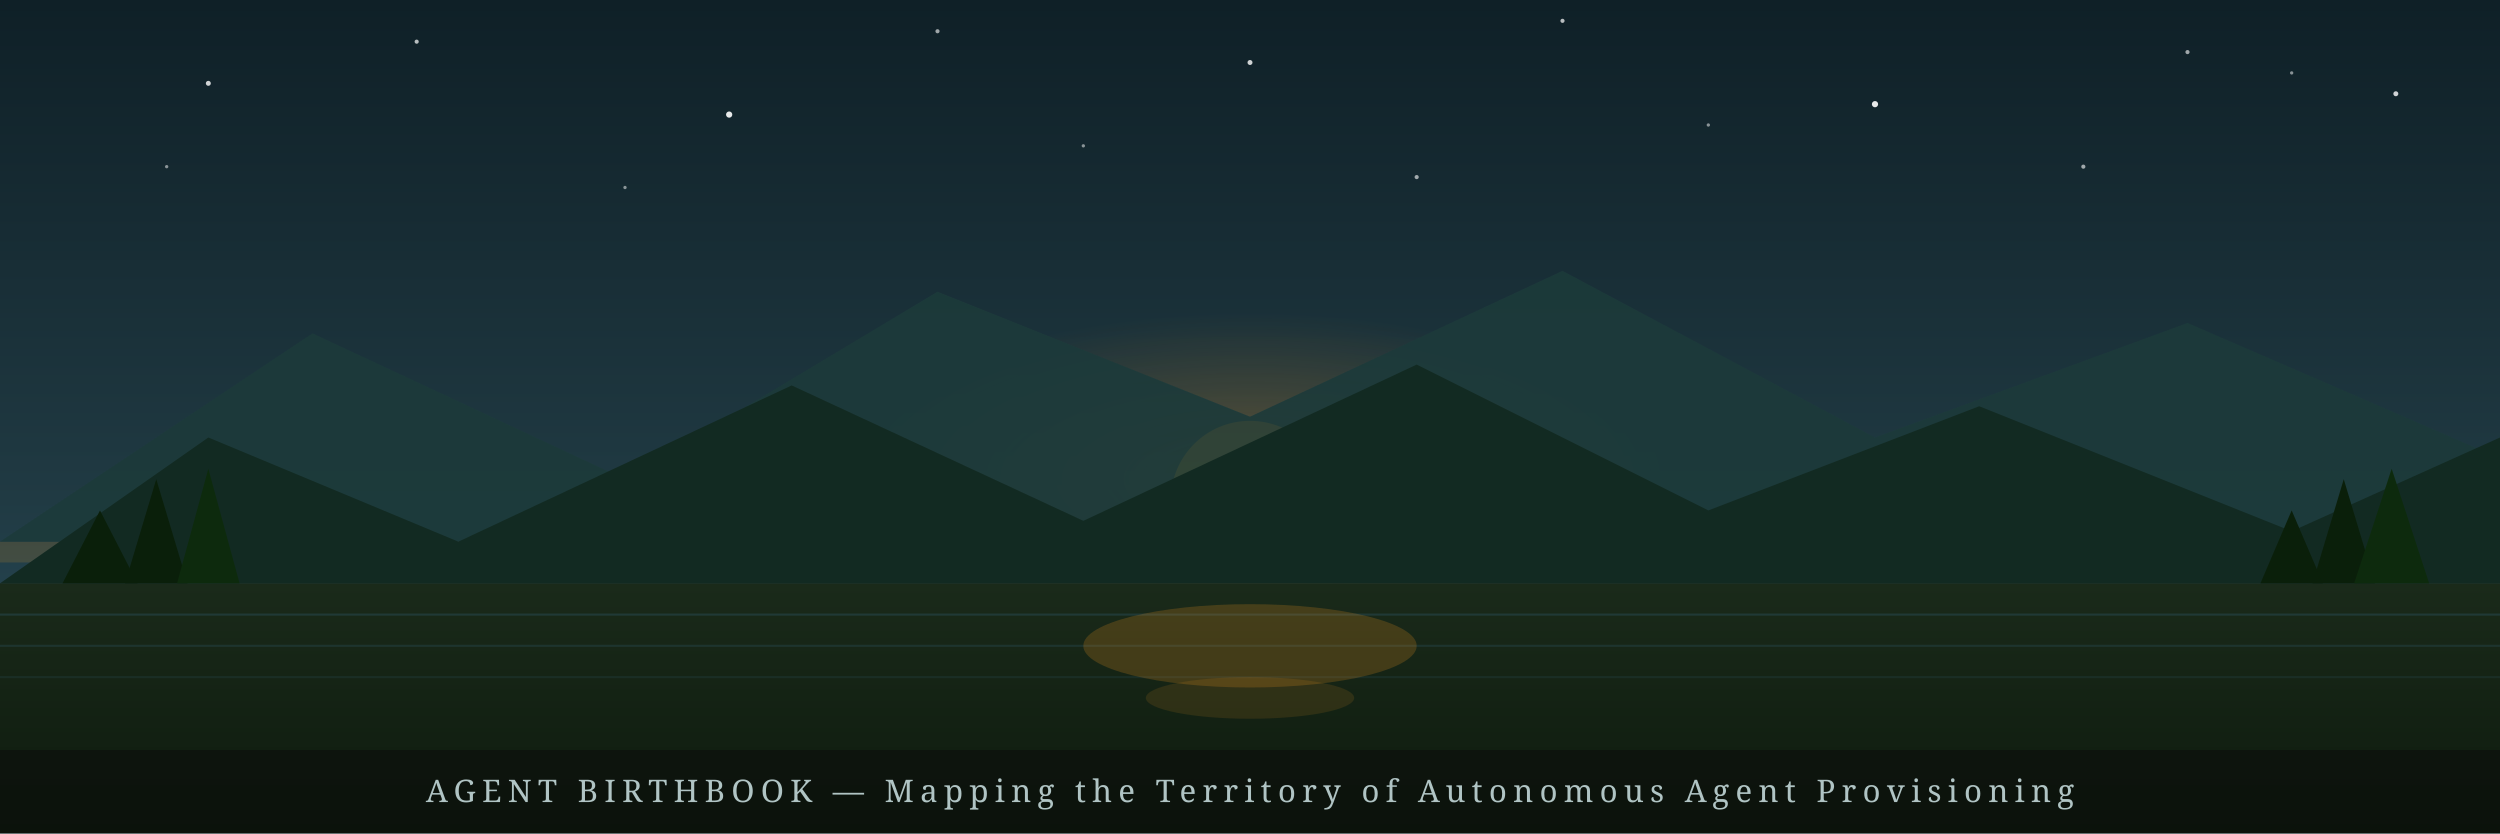
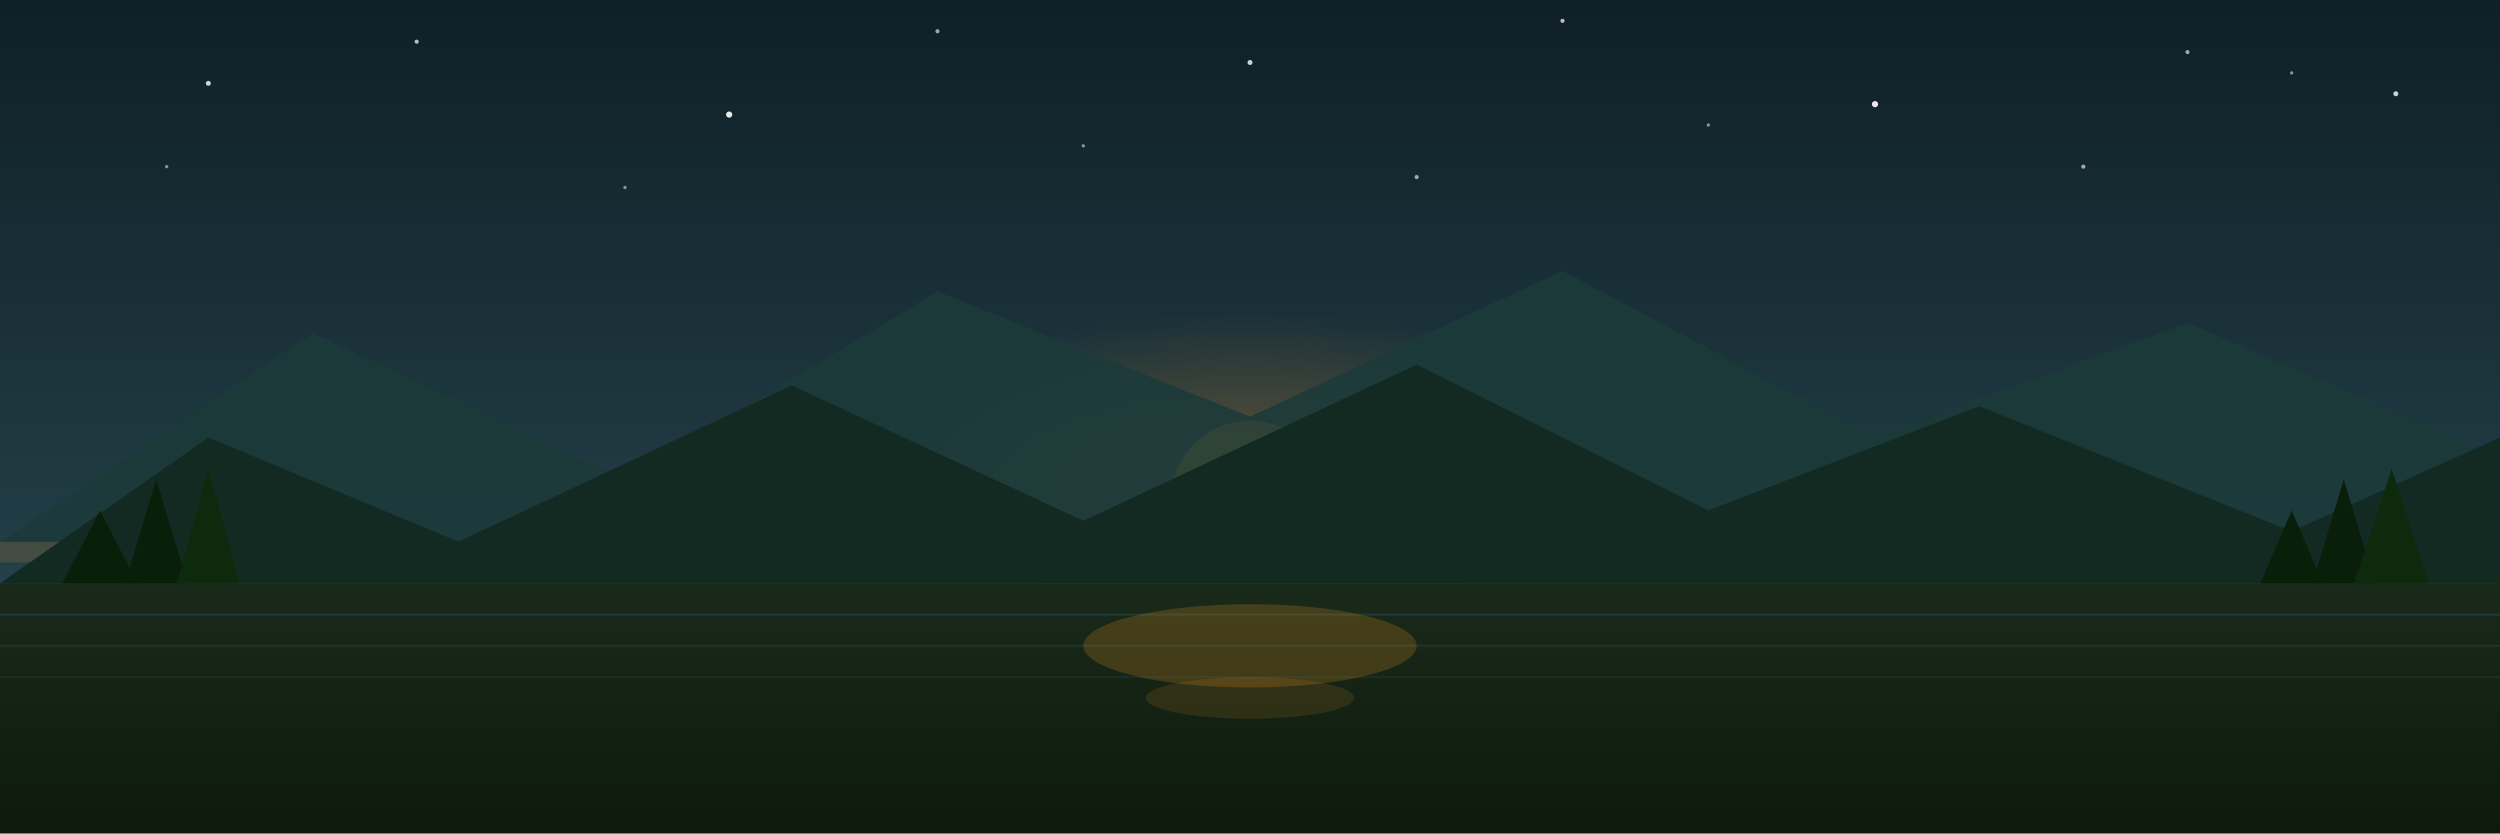
<svg xmlns="http://www.w3.org/2000/svg" viewBox="0 0 1200 400" width="1200" height="400">
  <defs>
    <linearGradient id="sky" x1="0" y1="0" x2="0" y2="1">
      <stop offset="0%" stop-color="#0f2027" />
      <stop offset="60%" stop-color="#203a43" />
      <stop offset="100%" stop-color="#2c5364" />
    </linearGradient>
    <linearGradient id="ground" x1="0" y1="0" x2="0" y2="1">
      <stop offset="0%" stop-color="#1a2a1a" />
      <stop offset="100%" stop-color="#0d1a0d" />
    </linearGradient>
    <linearGradient id="sun" x1="0" y1="0" x2="0" y2="1">
      <stop offset="0%" stop-color="#f7971e" />
      <stop offset="100%" stop-color="#ffd200" />
    </linearGradient>
    <radialGradient id="glow" cx="50%" cy="50%" r="50%">
      <stop offset="0%" stop-color="#f7971e" stop-opacity="0.3" />
      <stop offset="100%" stop-color="#f7971e" stop-opacity="0" />
    </radialGradient>
  </defs>
  <rect width="1200" height="400" fill="url(#sky)" />
  <circle cx="100" cy="40" r="1.2" fill="white" opacity="0.8" />
  <circle cx="200" cy="20" r="1" fill="white" opacity="0.7" />
  <circle cx="350" cy="55" r="1.5" fill="white" opacity="0.9" />
  <circle cx="450" cy="15" r="1" fill="white" opacity="0.6" />
  <circle cx="600" cy="30" r="1.2" fill="white" opacity="0.8" />
  <circle cx="750" cy="10" r="1" fill="white" opacity="0.7" />
  <circle cx="900" cy="50" r="1.5" fill="white" opacity="0.9" />
  <circle cx="1050" cy="25" r="1" fill="white" opacity="0.6" />
  <circle cx="1150" cy="45" r="1.2" fill="white" opacity="0.8" />
  <circle cx="80" cy="80" r="0.8" fill="white" opacity="0.5" />
  <circle cx="300" cy="90" r="0.8" fill="white" opacity="0.5" />
  <circle cx="520" cy="70" r="0.8" fill="white" opacity="0.5" />
  <circle cx="680" cy="85" r="1" fill="white" opacity="0.6" />
  <circle cx="820" cy="60" r="0.8" fill="white" opacity="0.5" />
  <circle cx="1000" cy="80" r="1" fill="white" opacity="0.6" />
  <circle cx="1100" cy="35" r="0.8" fill="white" opacity="0.5" />
  <ellipse cx="600" cy="230" rx="200" ry="80" fill="url(#glow)" />
  <circle cx="600" cy="240" r="38" fill="url(#sun)" opacity="0.9" />
  <rect x="0" y="260" width="1200" height="10" fill="#f7971e" opacity="0.15" />
  <polygon points="0,260 150,160 300,230 450,140 600,200 750,130 900,210 1050,155 1200,220 1200,260" fill="#1c3a3a" opacity="0.9" />
  <polygon points="0,280 100,210 220,260 380,185 520,250 680,175 820,245 950,195 1100,255 1200,210 1200,280" fill="#122a22" />
  <rect x="0" y="280" width="1200" height="120" fill="url(#ground)" />
  <line x1="0" y1="295" x2="1200" y2="295" stroke="#2c5364" stroke-width="1" opacity="0.4" />
  <line x1="0" y1="310" x2="1200" y2="310" stroke="#2c5364" stroke-width="1" opacity="0.3" />
  <line x1="0" y1="325" x2="1200" y2="325" stroke="#2c5364" stroke-width="1" opacity="0.2" />
  <ellipse cx="600" cy="310" rx="80" ry="20" fill="#f7971e" opacity="0.2" />
  <ellipse cx="600" cy="335" rx="50" ry="10" fill="#f7971e" opacity="0.12" />
  <polygon points="60,280 75,230 90,280" fill="#0a1f0a" />
  <polygon points="85,280 100,225 115,280" fill="#0d2a0d" />
  <polygon points="30,280 48,245 66,280" fill="#0a1f0a" />
  <polygon points="1110,280 1125,230 1140,280" fill="#0a1f0a" />
  <polygon points="1130,280 1148,225 1166,280" fill="#0d2a0d" />
  <polygon points="1085,280 1100,245 1115,280" fill="#0a1f0a" />
-   <rect x="0" y="360" width="1200" height="40" fill="#0a0a0a" opacity="0.5" />
-   <text x="600" y="385" text-anchor="middle" font-family="Georgia, serif" font-size="15" fill="#b0c4c4" letter-spacing="3">AGENT BIRTHBOOK — Mapping the Territory of Autonomous Agent Provisioning</text>
</svg>
